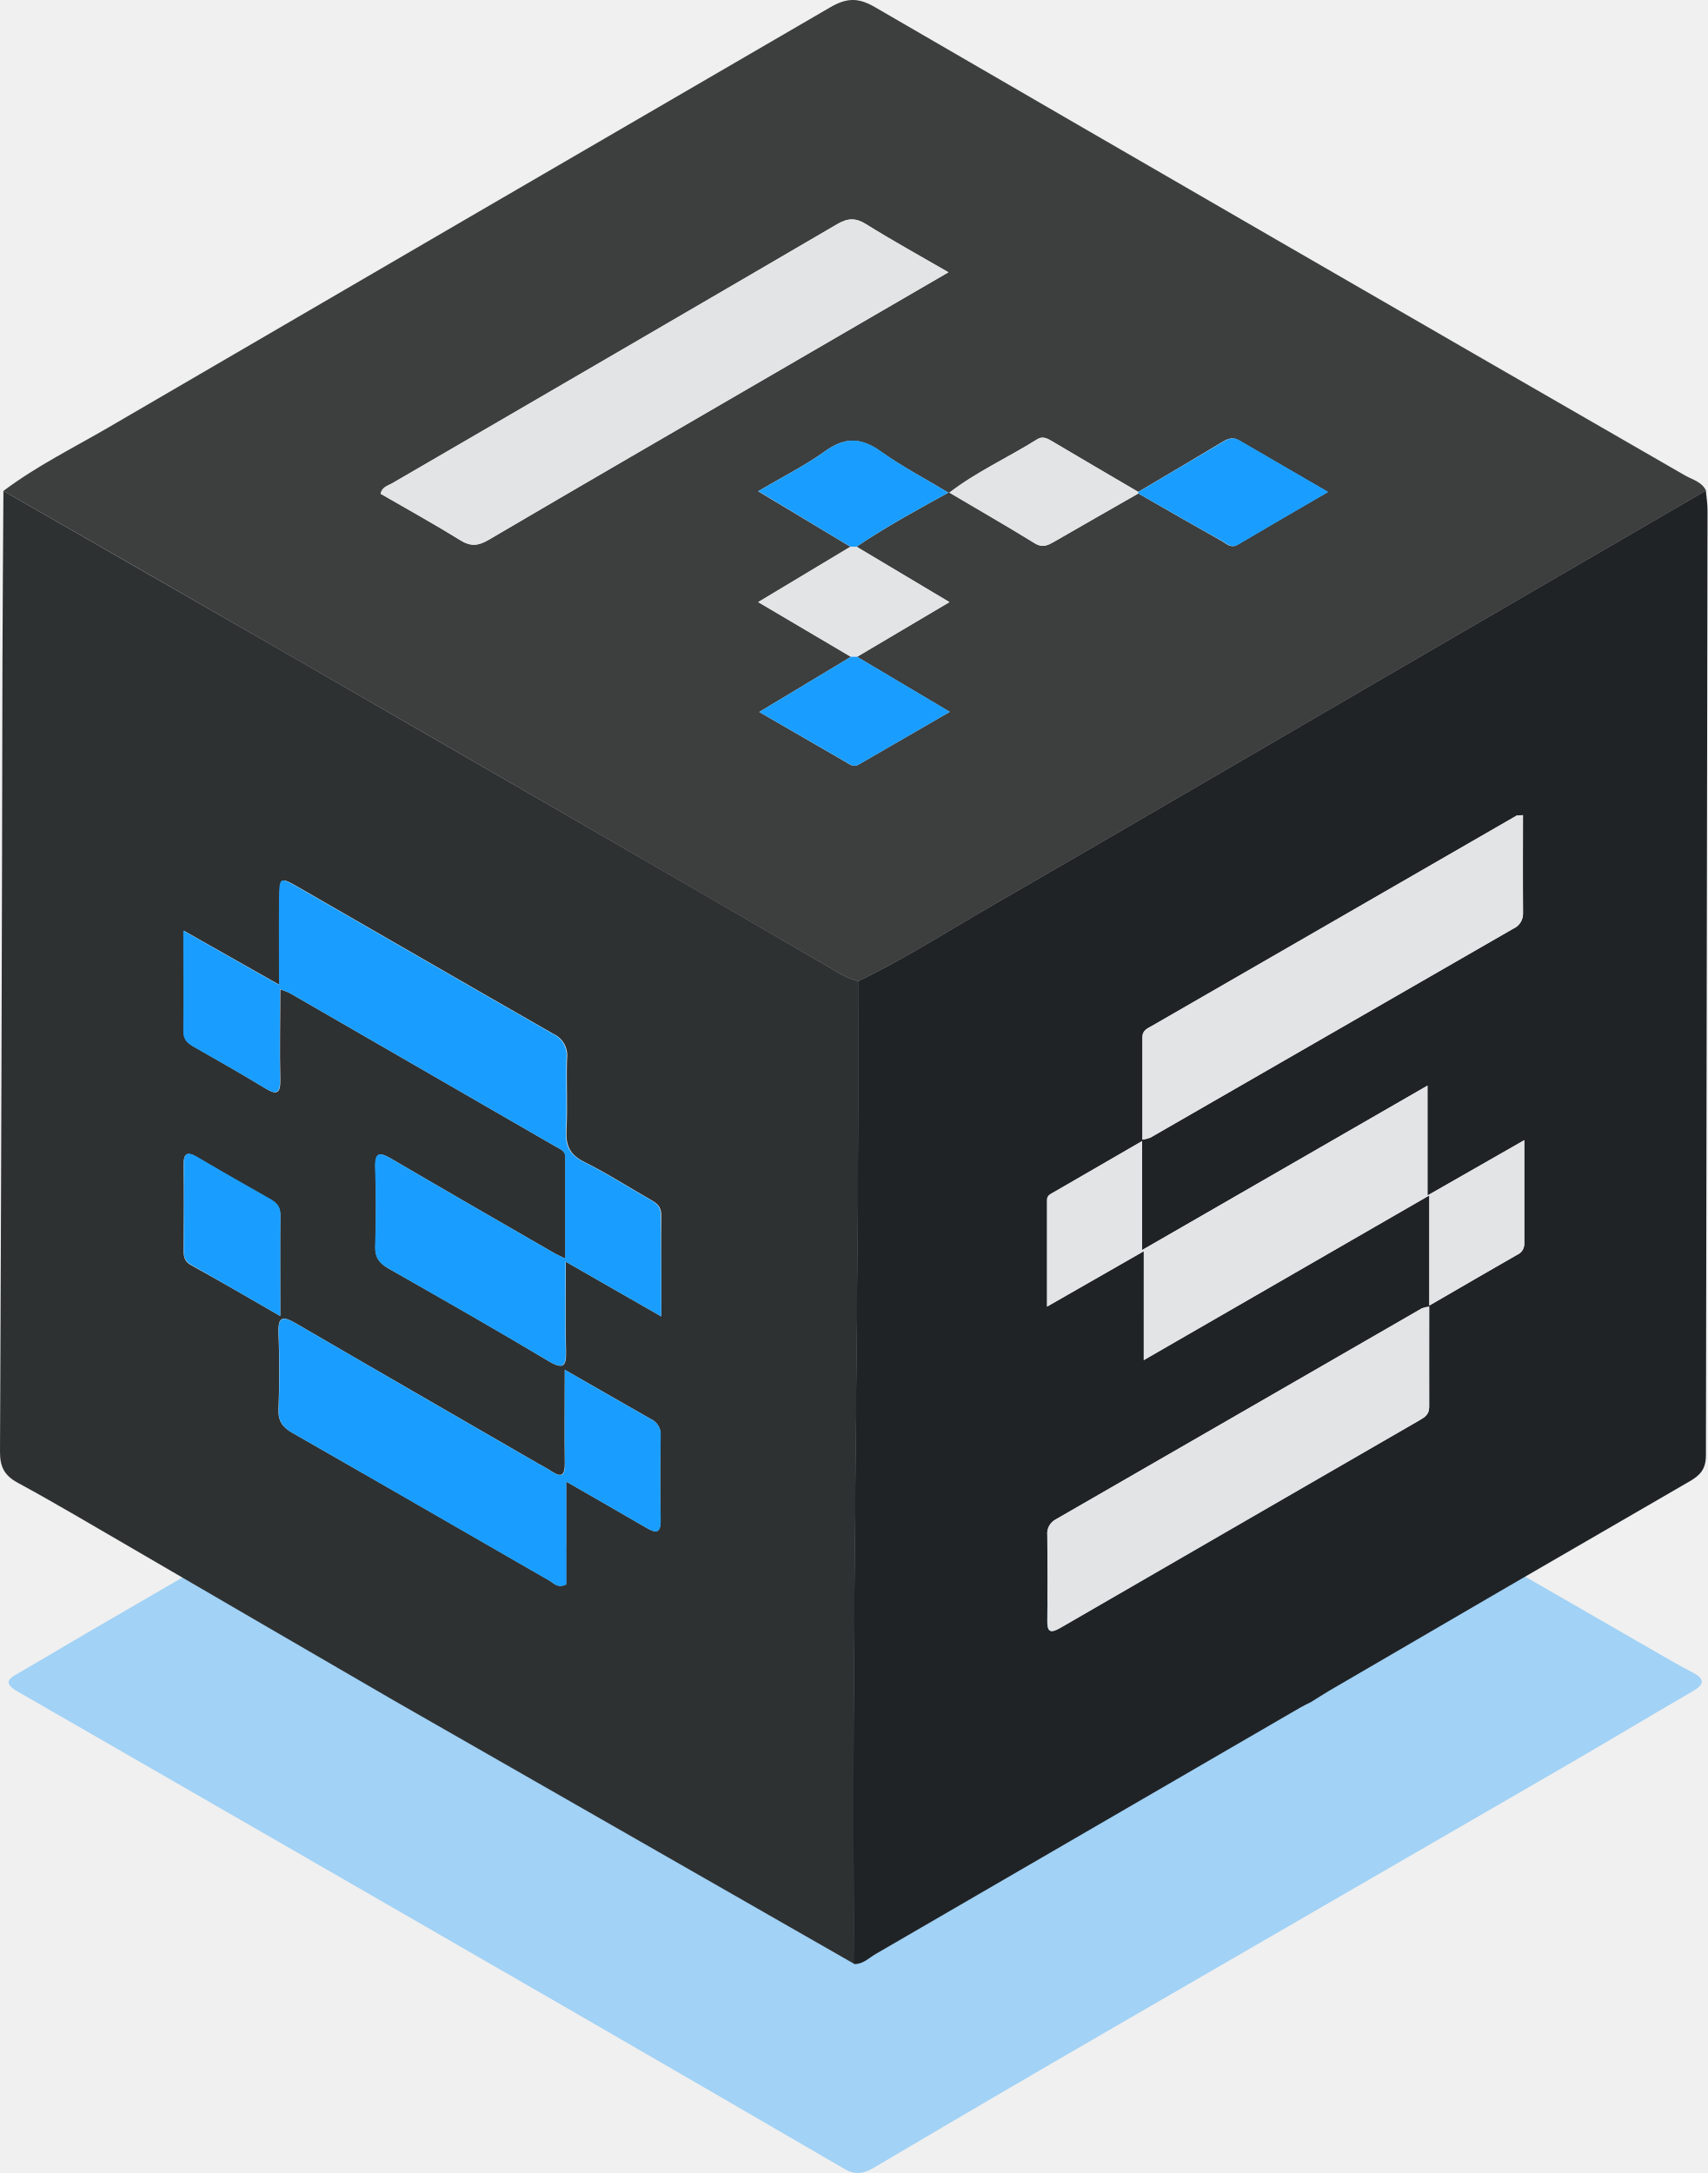
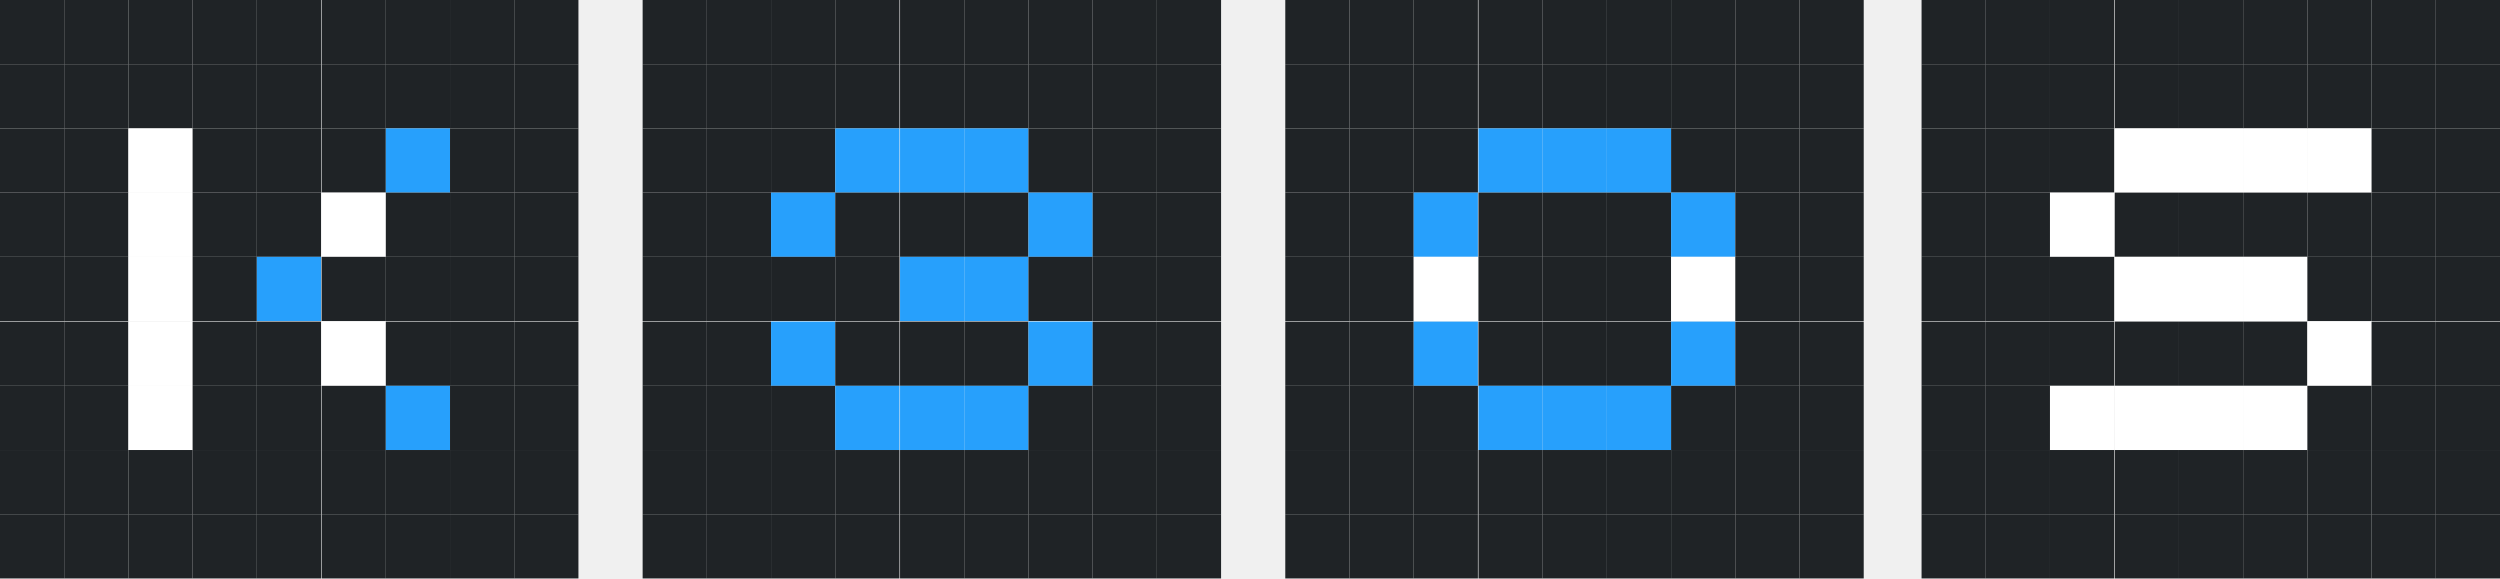
- <svg xmlns="http://www.w3.org/2000/svg" viewBox="0 0 425.1 540.94">
-   <defs>
-     <style>.cls-1,.cls-6{fill:#199eff;}.cls-1{opacity:0.36;}.cls-2{fill:#3d3e3e;}.cls-3{fill:#2e3132;}.cls-4{fill:#1f2326;}.cls-5{fill:#e3e4e5;}</style>
-   </defs>
-   <g id="Layer_2" data-name="Layer 2">
-     <g id="Layer_1-2" data-name="Layer 1">
-       <path class="cls-1" d="M212.63,425.92c2.19.1,3.62-1.49,5.29-2.46q52.92-30.66,105.79-61.4c.85-.5,1.77-.91,2.65-1.36,7.35,6.41,16.33,10.18,24.6,15.06,20.34,12,40.86,23.7,61.31,35.51,3,1.75,6.05,3.49,9.15,5.1s2.8,3-.07,4.66c-10.5,6.09-20.9,12.35-31.41,18.44q-57.63,33.39-115.29,66.73-28.71,16.63-57.27,33.51c-2.36,1.38-4.54,1.75-7,.31q-32.56-18.93-65.18-37.79Q107.6,480.51,70,458.86,37.13,439.92,4.25,421c-4.07-2.33-1.33-3.5.64-4.66q16.75-9.89,33.6-19.63Q66.75,380.32,95,364c1.58-.91,2.72-1.9,2.59-3.85l64,36.62Z" />
-       <path class="cls-2" d="M.85,122.21c8.23-6.19,17.46-10.74,26.31-15.9Q116.86,54,206.62,1.85c4.09-2.38,6.95-2.53,11.17-.08q100.8,58.5,201.8,116.66c1.79,1,4.09,1.53,5.09,3.7l-80.19,46.61c-32.33,18.81-64.6,37.71-97,56.4-11.22,6.46-22.11,13.51-33.82,19.11a21.45,21.45,0,0,1-6.32-2.9q-30-17.41-60-34.79-37.78-21.84-75.6-43.62Q36.34,142.54.85,122.21Zm282.5.24c-7.15-4.19-14.3-8.36-21.42-12.59-1.2-.71-2.38-1.36-3.7-.53-7.27,4.57-15.17,8.11-22,13.39-5.68-3.42-11.59-6.51-17-10.34-4.86-3.47-8.88-3.62-13.8-.09-5.12,3.68-10.84,6.53-16.71,10L211.7,136.1l-22.94,13.78,23.08,13.62L189,177.24l21.49,12.43c1,.56,1.94,1.41,3.19.69l22.74-13.15-23.07-13.7,23-13.62-23.13-13.8c7.39-5,15.23-9.24,23-13.54,7.14,4.22,14.34,8.36,21.41,12.71,2,1.22,3.34.43,5-.52,6.89-4,13.83-7.93,20.75-11.89,6.91,4,13.81,7.91,20.73,11.82,1.22.69,2.29,1.94,4,.9,7.21-4.27,14.47-8.46,22.44-13.1-7.89-4.58-15-8.69-22.15-12.87-1.56-.91-2.79-.38-4.14.43C297.33,114.2,290.33,118.32,283.35,122.45ZM236.1,67.78c-7.33-4.24-14-7.92-20.52-12-2.61-1.62-4.52-1.54-7.17,0Q153.09,88.17,97.64,120.3c-1.07.62-2.54.89-2.89,2.62,6.59,3.81,13.29,7.49,19.77,11.53,2.65,1.65,4.53,1.47,7.15-.08,23.51-13.81,47.1-27.47,70.68-41.17Z" />
-       <path class="cls-3" d="M.85,122.21q35.47,20.37,70.94,40.73,37.81,21.78,75.6,43.62,30,17.35,60,34.79a21.45,21.45,0,0,0,6.32,2.9c.21,81.56-1.78,163.11-1,244.67l-51-29.18-64-36.62q-32.75-19-65.48-38.08C23,379.69,13.83,374.22,4.48,369.15c-3.41-1.84-4.5-4-4.48-7.81q.45-98.1.61-196.21C.65,150.82.77,136.52.85,122.21ZM164.6,327.7c0-9.09-.06-17.22,0-25.35,0-2.09-1.21-2.89-2.69-3.73-5.49-3.14-10.83-6.57-16.48-9.38-3.55-1.76-4.6-4.05-4.41-7.83.31-6-.05-12,.14-18a5.84,5.84,0,0,0-3.33-6c-21.23-12.13-42.38-24.39-63.58-36.58-4.47-2.57-4.58-2.52-4.65,2.89-.09,6.91,0,13.82,0,21.46L45.78,231.7c0,9.2,0,17.17,0,25.13,0,2,1.06,2.93,2.6,3.8C54.27,264,60.21,267.36,66,270.9c3.08,1.89,3.86,1.16,3.78-2.28-.17-7.26,0-14.53,0-22.33a19.06,19.06,0,0,1,2.31.89q33.3,19.2,66.56,38.42c1,.56,2.11.94,2.11,2.46,0,8.22,0,16.43,0,25.28-1.61-.8-2.35-1.11-3-1.51-13.4-7.74-26.82-15.44-40.16-23.27-3-1.77-4.3-1.89-4.15,2.24.23,6.49.21,13,0,19.49-.09,2.75,1,4.17,3.25,5.47,13.3,7.56,26.6,15.13,39.75,23,4,2.41,4.58,1.22,4.46-2.76-.21-7-.06-14.06-.06-21.91Zm-24,13.27c0,8.36-.09,15.85,0,23.33,0,3-.85,3.6-3.35,1.94-1.1-.74-2.3-1.34-3.45-2-20-11.58-40.08-23.11-60.07-34.76-3.17-1.84-4.58-2-4.4,2.39.26,6.32.22,12.67,0,19-.1,2.93,1,4.43,3.47,5.82,21.38,12.22,42.7,24.56,64.06,36.84,1,.6,2,1.92,4.07.87v-25.6c7.06,4.07,13.39,7.68,19.69,11.35,2.31,1.36,3.9,2,3.82-1.85-.15-7-.1-14,0-21a4.08,4.08,0,0,0-2.34-4C155.22,349.39,148.33,345.41,140.61,341ZM69.77,327.61c0-9-.06-17.08,0-25.17,0-2-.94-3-2.49-3.88-6.07-3.45-12.15-6.89-18.15-10.45-2.56-1.52-3.47-1.08-3.42,2,.11,7,.06,14,0,21,0,1.57.13,2.86,1.73,3.76C54.67,318.86,61.8,323,69.77,327.61Z" />
-       <path class="cls-4" d="M212.63,488.92c-.74-81.56,1.25-163.11,1-244.67,11.71-5.6,22.6-12.65,33.82-19.11,32.4-18.69,64.67-37.59,97-56.4l80.19-46.61c.15,1.64.42,3.28.42,4.92q-.23,117.6-.4,235.19c0,3.39-1.31,4.92-4,6.49Q375.77,394.67,331,420.82c-1.57.92-3.09,1.92-4.64,2.88-.88.45-1.8.86-2.65,1.36q-52.89,30.7-105.79,61.4C216.25,487.43,214.82,489,212.63,488.92Zm72.1-177.45v27.09l71.08-41V325c7.78-4.5,14.8-8.59,21.85-12.63a2.93,2.93,0,0,0,1.79-2.72c0-8.37,0-16.75,0-25.82L355.35,297.6V270.25L284.3,311.19V284.06c-7.83,4.54-15,8.7-22.17,12.83-.73.42-1.48.76-1.48,1.77v26.6Zm71,13.8a7.88,7.88,0,0,0-1.77.41q-45.57,26.26-91.13,52.52a4,4,0,0,0-2.14,4c.09,7,.12,14,0,21-.05,2.85.51,3.63,3.26,2q44.64-25.87,89.35-51.62c1.33-.76,2.48-1.45,2.47-3.33C355.73,342,355.77,333.74,355.77,325.27Zm23.35-122.34c-.94.08-1.31,0-1.55.14q-45.37,26.13-90.71,52.31c-1.09.63-2.43,1.08-2.42,2.82,0,8.41,0,16.81,0,25.53a10.38,10.38,0,0,0,2-.53q45.15-26,90.3-52a4.06,4.06,0,0,0,2.44-3.91C379.07,219.26,379.12,211.27,379.12,202.93Z" />
-       <path class="cls-5" d="M236.1,67.78,192.35,93.2c-23.58,13.7-47.17,27.36-70.68,41.17-2.62,1.55-4.5,1.73-7.15.08-6.48-4-13.18-7.72-19.77-11.53.35-1.73,1.82-2,2.89-2.62Q153,88.08,208.41,55.83c2.65-1.54,4.56-1.62,7.17,0C222.07,59.86,228.77,63.54,236.1,67.78Z" />
-       <path class="cls-5" d="M213.21,136.09l23.13,13.8-23,13.62h-1.54l-23.08-13.62L211.7,136.1Z" />
-       <path class="cls-5" d="M236.23,122.72c6.83-5.28,14.73-8.82,22-13.39,1.32-.83,2.5-.18,3.7.53,7.12,4.23,14.27,8.4,21.41,12.59l0,.4c-6.92,4-13.86,7.89-20.75,11.89-1.63.95-3,1.74-5,.52-7.07-4.35-14.27-8.49-21.41-12.71Z" />
-       <path class="cls-6" d="M283.38,122.85l0-.4c7-4.13,14-8.25,21-12.42,1.35-.81,2.58-1.34,4.14-.43,7.12,4.18,14.26,8.29,22.15,12.87-8,4.64-15.23,8.83-22.44,13.1-1.75,1-2.82-.21-4-.9C297.19,130.76,290.29,126.8,283.38,122.85Z" />
-       <path class="cls-6" d="M236.23,122.72l0-.17c-7.81,4.3-15.65,8.53-23,13.54H211.7l-22.94-13.83c5.87-3.45,11.59-6.3,16.71-10,4.92-3.53,8.94-3.38,13.8.09C224.64,116.21,230.55,119.3,236.23,122.72Z" />
-       <path class="cls-6" d="M211.84,163.5h1.54l23.07,13.7-22.74,13.15c-1.25.72-2.2-.13-3.19-.69L189,177.24Z" />
-       <path class="cls-6" d="M164.6,327.7l-23.83-13.65c0,7.85-.15,14.89.06,21.91.12,4-.43,5.17-4.46,2.76-13.15-7.83-26.45-15.4-39.75-23-2.28-1.3-3.34-2.72-3.25-5.47.22-6.49.24-13,0-19.49-.15-4.13,1.14-4,4.15-2.24,13.34,7.83,26.76,15.53,40.16,23.27.69.4,1.43.71,3,1.51,0-8.85,0-17.06,0-25.28,0-1.52-1.13-1.9-2.11-2.46q-33.27-19.23-66.56-38.42a19.06,19.06,0,0,0-2.31-.89c0,7.8-.12,15.07,0,22.33.08,3.44-.7,4.17-3.78,2.28-5.83-3.54-11.77-6.9-17.7-10.27-1.54-.87-2.62-1.77-2.6-3.8.09-8,0-15.93,0-25.13l23.84,13.52c0-7.64-.07-14.55,0-21.46.07-5.41.18-5.46,4.65-2.89,21.2,12.19,42.35,24.45,63.58,36.58a5.84,5.84,0,0,1,3.33,6c-.19,6,.17,12-.14,18-.19,3.78.86,6.07,4.41,7.83,5.65,2.81,11,6.24,16.48,9.38,1.48.84,2.72,1.64,2.69,3.73C164.54,310.48,164.6,318.61,164.6,327.7Z" />
-       <path class="cls-6" d="M140.61,341c7.72,4.44,14.61,8.42,21.53,12.34a4.08,4.08,0,0,1,2.34,4c-.1,7-.15,14,0,21,.08,3.85-1.51,3.21-3.82,1.85-6.3-3.67-12.63-7.28-19.69-11.35v25.6c-2.1,1.05-3-.27-4.07-.87-21.36-12.28-42.68-24.62-64.06-36.84-2.43-1.39-3.57-2.89-3.47-5.82.23-6.32.27-12.67,0-19-.18-4.39,1.23-4.23,4.4-2.39,20,11.65,40,23.18,60.07,34.76,1.15.66,2.35,1.26,3.45,2,2.5,1.66,3.4,1.1,3.35-1.94C140.52,356.82,140.61,349.33,140.61,341Z" />
-       <path class="cls-6" d="M69.77,327.61c-8-4.59-15.1-8.75-22.28-12.81-1.6-.9-1.74-2.19-1.73-3.76,0-7,.09-14,0-21-.05-3.05.86-3.49,3.42-2,6,3.56,12.08,7,18.15,10.45,1.55.88,2.52,1.89,2.49,3.88C69.71,310.53,69.77,318.63,69.77,327.61Z" />
-       <path class="cls-5" d="M284.73,311.47l-24.08,13.79v-26.6c0-1,.75-1.35,1.48-1.77,7.18-4.13,14.34-8.29,22.17-12.83v27.13l71.05-40.94V297.6l24.09-13.77c0,9.07,0,17.45,0,25.82a2.93,2.93,0,0,1-1.79,2.72c-7.05,4-14.07,8.13-21.85,12.63V297.6l-71.08,41Z" />
-       <path class="cls-5" d="M355.77,325.27c0,8.47,0,16.75,0,25,0,1.88-1.14,2.57-2.47,3.33Q308.66,379.41,264,405.24c-2.75,1.59-3.31.81-3.26-2,.12-7,.09-14,0-21a4,4,0,0,1,2.14-4Q308.46,352,354,325.68A7.88,7.88,0,0,1,355.77,325.27Z" />
-       <path class="cls-5" d="M379.12,202.93c0,8.34-.05,16.33,0,24.32a4.06,4.06,0,0,1-2.44,3.91q-45.16,26-90.3,52a10.38,10.38,0,0,1-2,.53c0-8.72,0-17.12,0-25.53,0-1.74,1.33-2.19,2.42-2.82q45.33-26.17,90.71-52.31C377.81,202.93,378.18,203,379.12,202.93Z" />
+ <svg xmlns="http://www.w3.org/2000/svg" version="1.1" id="Layer_1" x="0px" y="0px" viewBox="0 0 432.2 100" style="enable-background:new 0 0 432.2 100;" xml:space="preserve">
+   <style type="text/css">
+ 	.st0{fill:#1F2326;}
+ 	.st1{fill:#27A0FC;}
+ 	.st2{fill:#FFFFFF;}
+ 	.st3{fill:#ff0000;}
+ </style>
+   <g>
+     <g>
+       <rect class="st0" width="11.1" height="11.1" />
+       <rect x="11.1" class="st0" width="11.1" height="11.1" />
+       <rect x="11.1" y="11.1" class="st0" width="11.1" height="11.1" />
+       <rect x="11.1" y="22.2" class="st0" width="11.1" height="11.1" />
+       <rect x="11.1" y="33.3" class="st0" width="11.1" height="11.1" />
+       <rect x="11.1" y="44.4" class="st0" width="11.1" height="11.1" />
+       <rect x="11.1" y="55.6" class="st0" width="11.1" height="11.1" />
+       <rect x="11.1" y="66.7" class="st0" width="11.1" height="11.1" />
+       <rect x="11.1" y="77.8" class="st0" width="11.1" height="11.1" />
+       <rect x="11.1" y="88.9" class="st0" width="11.1" height="11.1" />
+       <rect x="22.2" class="st0" width="11.1" height="11.1" />
+       <rect x="22.2" y="11.1" class="st0" width="11.1" height="11.1" />
+       <rect x="22.2" y="22.2" class="st2" width="11.1" height="11.1" />
+       <rect x="22.2" y="33.3" class="st2" width="11.1" height="11.1" />
+       <rect x="22.2" y="44.4" class="st2" width="11.1" height="11.1" />
+       <rect x="22.2" y="55.6" class="st2" width="11.1" height="11.1" />
+       <rect x="22.2" y="66.7" class="st2" width="11.1" height="11.1" />
+       <rect x="22.2" y="77.8" class="st0" width="11.1" height="11.1" />
+       <rect x="22.2" y="88.9" class="st0" width="11.1" height="11.1" />
+       <rect x="33.3" class="st0" width="11.1" height="11.1" />
+       <rect x="33.3" y="11.1" class="st0" width="11.1" height="11.1" />
+       <rect x="33.3" y="22.2" class="st0" width="11.1" height="11.1" />
+       <rect x="33.3" y="33.3" class="st0" width="11.1" height="11.1" />
+       <rect x="33.3" y="44.4" class="st0" width="11.1" height="11.1" />
+       <rect x="33.3" y="55.6" class="st0" width="11.1" height="11.1" />
+       <rect x="33.3" y="66.7" class="st0" width="11.1" height="11.1" />
+       <rect x="33.3" y="77.8" class="st0" width="11.1" height="11.1" />
+       <rect x="33.3" y="88.9" class="st0" width="11.1" height="11.1" />
+       <rect x="44.4" class="st0" width="11.1" height="11.1" />
+       <rect x="44.4" y="11.1" class="st0" width="11.1" height="11.1" />
+       <rect x="44.4" y="22.2" class="st0" width="11.1" height="11.1" />
+       <rect x="44.4" y="33.3" class="st0" width="11.1" height="11.1" />
+       <rect x="44.4" y="44.4" class="st1" width="11.1" height="11.1" />
+       <rect x="44.4" y="55.6" class="st0" width="11.1" height="11.1" />
+       <rect x="44.4" y="66.7" class="st0" width="11.1" height="11.1" />
+       <rect x="44.4" y="77.8" class="st0" width="11.1" height="11.1" />
+       <rect x="44.4" y="88.9" class="st0" width="11.1" height="11.1" />
+       <rect x="55.6" class="st0" width="11.1" height="11.1" />
+       <rect x="55.6" y="11.1" class="st0" width="11.1" height="11.1" />
+       <rect x="55.6" y="22.2" class="st0" width="11.1" height="11.1" />
+       <rect x="55.6" y="33.3" class="st2" width="11.1" height="11.1" />
+       <rect x="55.6" y="44.4" class="st0" width="11.1" height="11.1" />
+       <rect x="55.6" y="55.6" class="st2" width="11.1" height="11.1" />
+       <rect x="55.6" y="66.7" class="st0" width="11.1" height="11.1" />
+       <rect x="55.6" y="77.8" class="st0" width="11.1" height="11.1" />
+       <rect x="55.6" y="88.9" class="st0" width="11.1" height="11.1" />
+       <rect x="66.7" class="st0" width="11.1" height="11.1" />
+       <rect x="66.7" y="11.1" class="st0" width="11.1" height="11.1" />
+       <rect x="66.7" y="22.2" class="st1" width="11.1" height="11.1" />
+       <rect x="66.7" y="33.3" class="st0" width="11.1" height="11.1" />
+       <rect x="66.7" y="44.4" class="st0" width="11.1" height="11.1" />
+       <rect x="66.7" y="55.6" class="st0" width="11.1" height="11.1" />
+       <rect x="66.7" y="66.7" class="st1" width="11.1" height="11.1" />
+       <rect x="66.7" y="77.8" class="st0" width="11.1" height="11.1" />
+       <rect x="66.7" y="88.9" class="st0" width="11.1" height="11.1" />
+       <rect x="77.8" class="st0" width="11.1" height="11.1" />
+       <rect x="77.8" y="11.1" class="st0" width="11.1" height="11.1" />
+       <rect x="77.8" y="22.2" class="st0" width="11.1" height="11.1" />
+       <rect x="77.8" y="33.3" class="st0" width="11.1" height="11.1" />
+       <rect x="77.8" y="44.4" class="st0" width="11.1" height="11.1" />
+       <rect x="77.8" y="55.6" class="st0" width="11.1" height="11.1" />
+       <rect x="77.8" y="66.7" class="st0" width="11.1" height="11.1" />
+       <rect x="77.8" y="77.8" class="st0" width="11.1" height="11.1" />
+       <rect x="77.8" y="88.9" class="st0" width="11.1" height="11.1" />
+       <rect x="88.9" class="st0" width="11.1" height="11.1" />
+       <rect x="88.9" y="11.1" class="st0" width="11.1" height="11.1" />
+       <rect x="88.9" y="22.2" class="st0" width="11.1" height="11.1" />
+       <rect x="88.9" y="33.3" class="st0" width="11.1" height="11.1" />
+       <rect x="88.9" y="44.4" class="st0" width="11.1" height="11.1" />
+       <rect x="88.9" y="55.6" class="st0" width="11.1" height="11.1" />
+       <rect x="88.9" y="66.7" class="st0" width="11.1" height="11.1" />
+       <rect x="88.9" y="77.8" class="st0" width="11.1" height="11.1" />
+       <rect x="88.9" y="88.9" class="st0" width="11.1" height="11.1" />
+       <rect y="11.1" class="st0" width="11.1" height="11.1" />
+       <rect y="22.2" class="st0" width="11.1" height="11.1" />
+       <rect y="33.3" class="st0" width="11.1" height="11.1" />
+       <rect y="44.4" class="st0" width="11.1" height="11.1" />
+       <rect y="55.6" class="st0" width="11.1" height="11.1" />
+       <rect y="66.7" class="st0" width="11.1" height="11.1" />
+       <rect y="77.8" class="st0" width="11.1" height="11.1" />
+       <rect y="88.9" class="st0" width="11.1" height="11.1" />
+     </g>
+     <g>
+       <rect x="111.1" class="st0" width="11.1" height="11.1" />
+       <rect x="111.1" y="11.1" class="st0" width="11.1" height="11.1" />
+       <rect x="111.1" y="22.2" class="st0" width="11.1" height="11.1" />
+       <rect x="111.1" y="33.3" class="st0" width="11.1" height="11.1" />
+       <rect x="111.1" y="44.4" class="st0" width="11.1" height="11.1" />
+       <rect x="111.1" y="55.6" class="st0" width="11.1" height="11.1" />
+       <rect x="111.1" y="66.7" class="st0" width="11.1" height="11.1" />
+       <rect x="111.1" y="77.8" class="st0" width="11.1" height="11.1" />
+       <rect x="111.1" y="88.9" class="st0" width="11.1" height="11.1" />
+       <rect x="122.2" class="st0" width="11.1" height="11.1" />
+       <rect x="122.2" y="11.1" class="st0" width="11.1" height="11.1" />
+       <rect x="122.2" y="22.2" class="st0" width="11.1" height="11.1" />
+       <rect x="122.2" y="33.3" class="st0" width="11.1" height="11.1" />
+       <rect x="122.2" y="44.4" class="st0" width="11.1" height="11.1" />
+       <rect x="122.2" y="55.6" class="st0" width="11.1" height="11.1" />
+       <rect x="122.2" y="66.7" class="st0" width="11.1" height="11.1" />
+       <rect x="122.2" y="77.8" class="st0" width="11.1" height="11.1" />
+       <rect x="122.2" y="88.9" class="st0" width="11.1" height="11.1" />
+       <rect x="133.3" class="st0" width="11.1" height="11.1" />
+       <rect x="133.3" y="11.1" class="st0" width="11.1" height="11.1" />
+       <rect x="133.3" y="22.2" class="st0" width="11.1" height="11.1" />
+       <rect x="133.3" y="33.3" class="st1" width="11.1" height="11.1" />
+       <rect x="133.3" y="44.4" class="st0" width="11.1" height="11.1" />
+       <rect x="133.3" y="55.6" class="st1" width="11.1" height="11.1" />
+       <rect x="133.3" y="66.7" class="st0" width="11.1" height="11.1" />
+       <rect x="133.3" y="77.8" class="st0" width="11.1" height="11.1" />
+       <rect x="133.3" y="88.9" class="st0" width="11.1" height="11.1" />
+       <rect x="144.4" class="st0" width="11.1" height="11.1" />
+       <rect x="144.4" y="11.1" class="st0" width="11.1" height="11.1" />
+       <rect x="144.4" y="22.2" class="st1" width="11.1" height="11.1" />
+       <rect x="144.4" y="33.3" class="st0" width="11.1" height="11.1" />
+       <rect x="144.4" y="44.4" class="st0" width="11.1" height="11.1" />
+       <rect x="144.4" y="55.6" class="st0" width="11.1" height="11.1" />
+       <rect x="144.4" y="66.7" class="st1" width="11.1" height="11.1" />
+       <rect x="144.4" y="77.8" class="st0" width="11.1" height="11.1" />
+       <rect x="144.4" y="88.9" class="st0" width="11.1" height="11.1" />
+       <rect x="155.6" class="st0" width="11.1" height="11.1" />
+       <rect x="155.6" y="11.1" class="st0" width="11.1" height="11.1" />
+       <rect x="155.6" y="22.2" class="st1" width="11.1" height="11.1" />
+       <rect x="155.6" y="33.3" class="st0" width="11.1" height="11.1" />
+       <rect x="155.6" y="44.4" class="st1" width="11.1" height="11.1" />
+       <rect x="155.6" y="55.6" class="st0" width="11.1" height="11.1" />
+       <rect x="155.6" y="66.7" class="st1" width="11.1" height="11.1" />
+       <rect x="155.6" y="77.8" class="st0" width="11.1" height="11.1" />
+       <rect x="155.6" y="88.9" class="st0" width="11.1" height="11.1" />
+       <rect x="166.7" class="st0" width="11.1" height="11.1" />
+       <rect x="166.7" y="11.1" class="st0" width="11.1" height="11.1" />
+       <rect x="166.7" y="22.2" class="st1" width="11.1" height="11.1" />
+       <rect x="166.7" y="33.3" class="st0" width="11.1" height="11.1" />
+       <rect x="166.7" y="44.4" class="st1" width="11.1" height="11.1" />
+       <rect x="166.7" y="55.6" class="st0" width="11.1" height="11.1" />
+       <rect x="166.7" y="66.7" class="st1" width="11.1" height="11.1" />
+       <rect x="166.7" y="77.8" class="st0" width="11.1" height="11.1" />
+       <rect x="166.7" y="88.9" class="st0" width="11.1" height="11.1" />
+       <rect x="177.8" class="st0" width="11.1" height="11.1" />
+       <rect x="177.8" y="11.1" class="st0" width="11.1" height="11.1" />
+       <rect x="177.8" y="22.2" class="st0" width="11.1" height="11.1" />
+       <rect x="177.8" y="33.3" class="st1" width="11.1" height="11.1" />
+       <rect x="177.8" y="44.4" class="st0" width="11.1" height="11.1" />
+       <rect x="177.8" y="55.6" class="st1" width="11.1" height="11.1" />
+       <rect x="177.8" y="66.7" class="st0" width="11.1" height="11.1" />
+       <rect x="177.8" y="77.8" class="st0" width="11.1" height="11.1" />
+       <rect x="177.8" y="88.9" class="st0" width="11.1" height="11.1" />
+       <rect x="188.9" class="st0" width="11.1" height="11.1" />
+       <rect x="188.9" y="11.1" class="st0" width="11.1" height="11.1" />
+       <rect x="188.9" y="22.2" class="st0" width="11.1" height="11.1" />
+       <rect x="188.9" y="33.3" class="st0" width="11.1" height="11.1" />
+       <rect x="188.9" y="44.4" class="st0" width="11.1" height="11.1" />
+       <rect x="188.9" y="55.6" class="st0" width="11.1" height="11.1" />
+       <rect x="188.9" y="66.7" class="st0" width="11.1" height="11.1" />
+       <rect x="188.9" y="77.8" class="st0" width="11.1" height="11.1" />
+       <rect x="188.9" y="88.9" class="st0" width="11.1" height="11.1" />
+       <rect x="200" class="st0" width="11.1" height="11.1" />
+       <rect x="200" y="11.1" class="st0" width="11.1" height="11.1" />
+       <rect x="200" y="22.2" class="st0" width="11.1" height="11.1" />
+       <rect x="200" y="33.3" class="st0" width="11.1" height="11.1" />
+       <rect x="200" y="44.4" class="st0" width="11.1" height="11.1" />
+       <rect x="200" y="55.6" class="st0" width="11.1" height="11.1" />
+       <rect x="200" y="66.7" class="st0" width="11.1" height="11.1" />
+       <rect x="200" y="77.8" class="st0" width="11.1" height="11.1" />
+       <rect x="200" y="88.9" class="st0" width="11.1" height="11.1" />
+     </g>
+     <g>
+       <rect y="0" x="222.2" class="st0" width="11.1" height="11.1" />
+       <rect y="0" x="233.3" class="st0" width="11.1" height="11.1" />
+       <rect y="0" x="244.4" class="st0" width="11.1" height="11.1" />
+       <rect y="0" x="255.6" class="st0" width="11.1" height="11.1" />
+       <rect y="0" x="266.7" class="st0" width="11.1" height="11.1" />
+       <rect y="0" x="277.8" class="st0" width="11.1" height="11.1" />
+       <rect y="0" x="288.9" class="st0" width="11.1" height="11.1" />
+       <rect y="0" x="300" class="st0" width="11.1" height="11.1" />
+       <rect y="0" x="311.1" class="st0" width="11.1" height="11.1" />
+       <rect y="11.1" x="222.2" class="st0" width="11.1" height="11.1" />
+       <rect y="11.1" x="233.3" class="st0" width="11.1" height="11.1" />
+       <rect y="11.1" x="244.4" class="st0" width="11.1" height="11.1" />
+       <rect y="11.1" x="255.6" class="st0" width="11.1" height="11.1" />
+       <rect y="11.1" x="266.7" class="st0" width="11.1" height="11.1" />
+       <rect y="11.1" x="277.8" class="st0" width="11.1" height="11.1" />
+       <rect y="11.1" x="288.9" class="st0" width="11.1" height="11.1" />
+       <rect y="11.1" x="300" class="st0" width="11.1" height="11.1" />
+       <rect y="11.1" x="311.1" class="st0" width="11.1" height="11.1" />
+       <rect y="22.2" x="222.2" class="st0" width="11.1" height="11.1" />
+       <rect y="22.2" x="233.3" class="st0" width="11.1" height="11.1" />
+       <rect y="22.2" x="244.4" class="st0" width="11.1" height="11.1" />
+       <rect y="22.2" x="255.6" class="st1" width="11.1" height="11.1" />
+       <rect y="22.2" x="266.7" class="st1" width="11.1" height="11.1" />
+       <rect y="22.2" x="277.8" class="st1" width="11.1" height="11.1" />
+       <rect y="22.2" x="288.9" class="st0" width="11.1" height="11.1" />
+       <rect y="22.2" x="300" class="st0" width="11.1" height="11.1" />
+       <rect y="22.2" x="311.1" class="st0" width="11.1" height="11.1" />
+       <rect y="33.3" x="222.2" class="st0" width="11.1" height="11.1" />
+       <rect y="33.3" x="233.3" class="st0" width="11.1" height="11.1" />
+       <rect y="33.3" x="244.4" class="st1" width="11.1" height="11.1" />
+       <rect y="33.3" x="255.6" class="st0" width="11.1" height="11.1" />
+       <rect y="33.3" x="266.7" class="st0" width="11.1" height="11.1" />
+       <rect y="33.3" x="277.8" class="st0" width="11.1" height="11.1" />
+       <rect y="33.3" x="288.9" class="st1" width="11.1" height="11.1" />
+       <rect y="33.3" x="300" class="st0" width="11.1" height="11.1" />
+       <rect y="33.3" x="311.1" class="st0" width="11.1" height="11.1" />
+       <rect y="44.4" x="222.2" class="st0" width="11.1" height="11.1" />
+       <rect y="44.4" x="233.3" class="st0" width="11.1" height="11.1" />
+       <rect y="44.4" x="244.4" class="st2" width="11.1" height="11.1" />
+       <rect y="44.4" x="255.6" class="st0" width="11.1" height="11.1" />
+       <rect y="44.4" x="266.7" class="st0" width="11.1" height="11.1" />
+       <rect y="44.4" x="277.8" class="st0" width="11.1" height="11.1" />
+       <rect y="44.4" x="288.9" class="st2" width="11.1" height="11.1" />
+       <rect y="44.4" x="300" class="st0" width="11.1" height="11.1" />
+       <rect y="44.4" x="311.1" class="st0" width="11.1" height="11.1" />
+       <rect y="55.6" x="222.2" class="st0" width="11.1" height="11.1" />
+       <rect y="55.6" x="233.3" class="st0" width="11.1" height="11.1" />
+       <rect y="55.6" x="244.4" class="st1" width="11.1" height="11.1" />
+       <rect y="55.6" x="255.6" class="st0" width="11.1" height="11.1" />
+       <rect y="55.6" x="266.7" class="st0" width="11.1" height="11.1" />
+       <rect y="55.6" x="277.8" class="st0" width="11.1" height="11.1" />
+       <rect y="55.6" x="288.9" class="st1" width="11.1" height="11.1" />
+       <rect y="55.6" x="300" class="st0" width="11.1" height="11.1" />
+       <rect y="55.6" x="311.1" class="st0" width="11.1" height="11.1" />
+       <rect y="66.7" x="222.2" class="st0" width="11.1" height="11.1" />
+       <rect y="66.7" x="233.3" class="st0" width="11.1" height="11.1" />
+       <rect y="66.7" x="244.4" class="st0" width="11.1" height="11.1" />
+       <rect y="66.7" x="255.6" class="st1" width="11.1" height="11.1" />
+       <rect y="66.7" x="266.7" class="st1" width="11.1" height="11.1" />
+       <rect y="66.7" x="277.8" class="st1" width="11.1" height="11.1" />
+       <rect y="66.7" x="288.9" class="st0" width="11.1" height="11.1" />
+       <rect y="66.7" x="300" class="st0" width="11.1" height="11.1" />
+       <rect y="66.7" x="311.1" class="st0" width="11.1" height="11.1" />
+       <rect y="77.8" x="222.2" class="st0" width="11.1" height="11.1" />
+       <rect y="77.8" x="233.3" class="st0" width="11.1" height="11.1" />
+       <rect y="77.8" x="244.4" class="st0" width="11.1" height="11.1" />
+       <rect y="77.8" x="255.6" class="st0" width="11.1" height="11.1" />
+       <rect y="77.8" x="266.7" class="st0" width="11.1" height="11.1" />
+       <rect y="77.8" x="277.8" class="st0" width="11.1" height="11.1" />
+       <rect y="77.8" x="288.9" class="st0" width="11.1" height="11.1" />
+       <rect y="77.8" x="300" class="st0" width="11.1" height="11.1" />
+       <rect y="77.8" x="311.1" class="st0" width="11.1" height="11.1" />
+       <rect y="88.9" x="222.2" class="st0" width="11.1" height="11.1" />
+       <rect y="88.9" x="233.3" class="st0" width="11.1" height="11.1" />
+       <rect y="88.9" x="244.4" class="st0" width="11.1" height="11.1" />
+       <rect y="88.9" x="255.6" class="st0" width="11.1" height="11.1" />
+       <rect y="88.9" x="266.7" class="st0" width="11.1" height="11.1" />
+       <rect y="88.9" x="277.8" class="st0" width="11.1" height="11.1" />
+       <rect y="88.9" x="288.9" class="st0" width="11.1" height="11.1" />
+       <rect y="88.9" x="300" class="st0" width="11.1" height="11.1" />
+       <rect y="88.9" x="311.1" class="st0" width="11.1" height="11.1" />
+     </g>
+   </g>
+   <g>
+     <g>
+       <rect x="332.2" class="st0" width="11.1" height="11.1" />
+       <rect x="332.2" y="11.1" class="st0" width="11.1" height="11.1" />
+       <rect x="332.2" y="22.2" class="st0" width="11.1" height="11.1" />
+       <rect x="332.2" y="33.3" class="st0" width="11.1" height="11.1" />
+       <rect x="332.2" y="44.4" class="st0" width="11.1" height="11.1" />
+       <rect x="332.2" y="55.6" class="st0" width="11.1" height="11.1" />
+       <rect x="332.2" y="66.7" class="st0" width="11.1" height="11.1" />
+       <rect x="332.2" y="77.8" class="st0" width="11.1" height="11.1" />
+       <rect x="332.2" y="88.9" class="st0" width="11.1" height="11.1" />
+       <rect x="343.3" class="st0" width="11.1" height="11.1" />
+       <rect x="343.3" y="11.1" class="st0" width="11.1" height="11.1" />
+       <rect x="343.3" y="22.2" class="st0" width="11.1" height="11.1" />
+       <rect x="343.3" y="33.3" class="st0" width="11.1" height="11.1" />
+       <rect x="343.3" y="44.4" class="st0" width="11.1" height="11.1" />
+       <rect x="343.3" y="55.6" class="st0" width="11.1" height="11.1" />
+       <rect x="343.3" y="66.7" class="st0" width="11.1" height="11.1" />
+       <rect x="343.3" y="77.8" class="st0" width="11.1" height="11.1" />
+       <rect x="343.3" y="88.9" class="st0" width="11.1" height="11.1" />
+       <rect x="354.4" class="st0" width="11.1" height="11.1" />
+       <rect x="354.4" y="11.1" class="st0" width="11.1" height="11.1" />
+       <rect x="354.4" y="22.2" class="st0" width="11.1" height="11.1" />
+       <rect x="354.4" y="33.3" class="st2" width="11.1" height="11.1" />
+       <rect x="354.4" y="44.4" class="st0" width="11.1" height="11.1" />
+       <rect x="354.4" y="55.6" class="st0" width="11.1" height="11.1" />
+       <rect x="354.4" y="66.7" class="st2" width="11.1" height="11.1" />
+       <rect x="354.4" y="77.8" class="st0" width="11.1" height="11.1" />
+       <rect x="354.4" y="88.9" class="st0" width="11.1" height="11.1" />
+       <rect x="365.6" class="st0" width="11.1" height="11.1" />
+       <rect x="365.6" y="11.1" class="st0" width="11.1" height="11.1" />
+       <rect x="365.6" y="22.2" class="st2" width="11.1" height="11.1" />
+       <rect x="365.6" y="33.3" class="st0" width="11.1" height="11.1" />
+       <rect x="365.6" y="44.4" class="st2" width="11.1" height="11.1" />
+       <rect x="365.6" y="55.6" class="st0" width="11.1" height="11.1" />
+       <rect x="365.6" y="66.7" class="st2" width="11.1" height="11.1" />
+       <rect x="365.6" y="77.8" class="st0" width="11.1" height="11.1" />
+       <rect x="365.6" y="88.9" class="st0" width="11.1" height="11.1" />
+       <rect x="376.7" class="st0" width="11.1" height="11.1" />
+       <rect x="376.7" y="11.1" class="st0" width="11.1" height="11.1" />
+       <rect x="376.7" y="22.2" class="st2" width="11.1" height="11.1" />
+       <rect x="376.7" y="33.3" class="st0" width="11.1" height="11.1" />
+       <rect x="376.7" y="44.4" class="st2" width="11.1" height="11.1" />
+       <rect x="376.7" y="55.6" class="st0" width="11.1" height="11.1" />
+       <rect x="376.7" y="66.7" class="st2" width="11.1" height="11.1" />
+       <rect x="376.7" y="77.8" class="st0" width="11.1" height="11.1" />
+       <rect x="376.7" y="88.9" class="st0" width="11.1" height="11.1" />
+       <rect x="387.8" class="st0" width="11.1" height="11.1" />
+       <rect x="387.8" y="11.1" class="st0" width="11.1" height="11.1" />
+       <rect x="387.8" y="22.2" class="st2" width="11.1" height="11.1" />
+       <rect x="387.8" y="33.3" class="st0" width="11.1" height="11.1" />
+       <rect x="387.8" y="44.4" class="st2" width="11.1" height="11.1" />
+       <rect x="387.8" y="55.6" class="st0" width="11.1" height="11.1" />
+       <rect x="387.8" y="66.7" class="st2" width="11.1" height="11.1" />
+       <rect x="387.8" y="77.8" class="st0" width="11.1" height="11.1" />
+       <rect x="387.8" y="88.9" class="st0" width="11.1" height="11.1" />
+       <rect x="398.9" class="st0" width="11.1" height="11.1" />
+       <rect x="398.9" y="11.1" class="st0" width="11.1" height="11.1" />
+       <rect x="398.9" y="22.2" class="st2" width="11.1" height="11.1" />
+       <rect x="398.9" y="33.3" class="st0" width="11.1" height="11.1" />
+       <rect x="398.9" y="44.4" class="st0" width="11.1" height="11.1" />
+       <rect x="398.9" y="55.6" class="st2" width="11.1" height="11.1" />
+       <rect x="398.9" y="66.7" class="st0" width="11.1" height="11.1" />
+       <rect x="398.9" y="77.8" class="st0" width="11.1" height="11.1" />
+       <rect x="398.9" y="88.9" class="st0" width="11.1" height="11.1" />
+       <rect x="410" class="st0" width="11.1" height="11.1" />
+       <rect x="410" y="11.1" class="st0" width="11.1" height="11.1" />
+       <rect x="410" y="22.2" class="st0" width="11.1" height="11.1" />
+       <rect x="410" y="33.3" class="st0" width="11.1" height="11.1" />
+       <rect x="410" y="44.4" class="st0" width="11.1" height="11.1" />
+       <rect x="410" y="55.6" class="st0" width="11.1" height="11.1" />
+       <rect x="410" y="66.7" class="st0" width="11.1" height="11.1" />
+       <rect x="410" y="77.8" class="st0" width="11.1" height="11.1" />
+       <rect x="410" y="88.9" class="st0" width="11.1" height="11.1" />
+       <rect x="421.1" class="st0" width="11.1" height="11.1" />
+       <rect x="421.1" y="11.1" class="st0" width="11.1" height="11.1" />
+       <rect x="421.1" y="22.2" class="st0" width="11.1" height="11.1" />
+       <rect x="421.1" y="33.3" class="st0" width="11.1" height="11.1" />
+       <rect x="421.1" y="44.4" class="st0" width="11.1" height="11.1" />
+       <rect x="421.1" y="55.6" class="st0" width="11.1" height="11.1" />
+       <rect x="421.1" y="66.7" class="st0" width="11.1" height="11.1" />
+       <rect x="421.1" y="77.8" class="st0" width="11.1" height="11.1" />
+       <rect x="421.1" y="88.9" class="st0" width="11.1" height="11.1" />
    </g>
  </g>
</svg>
